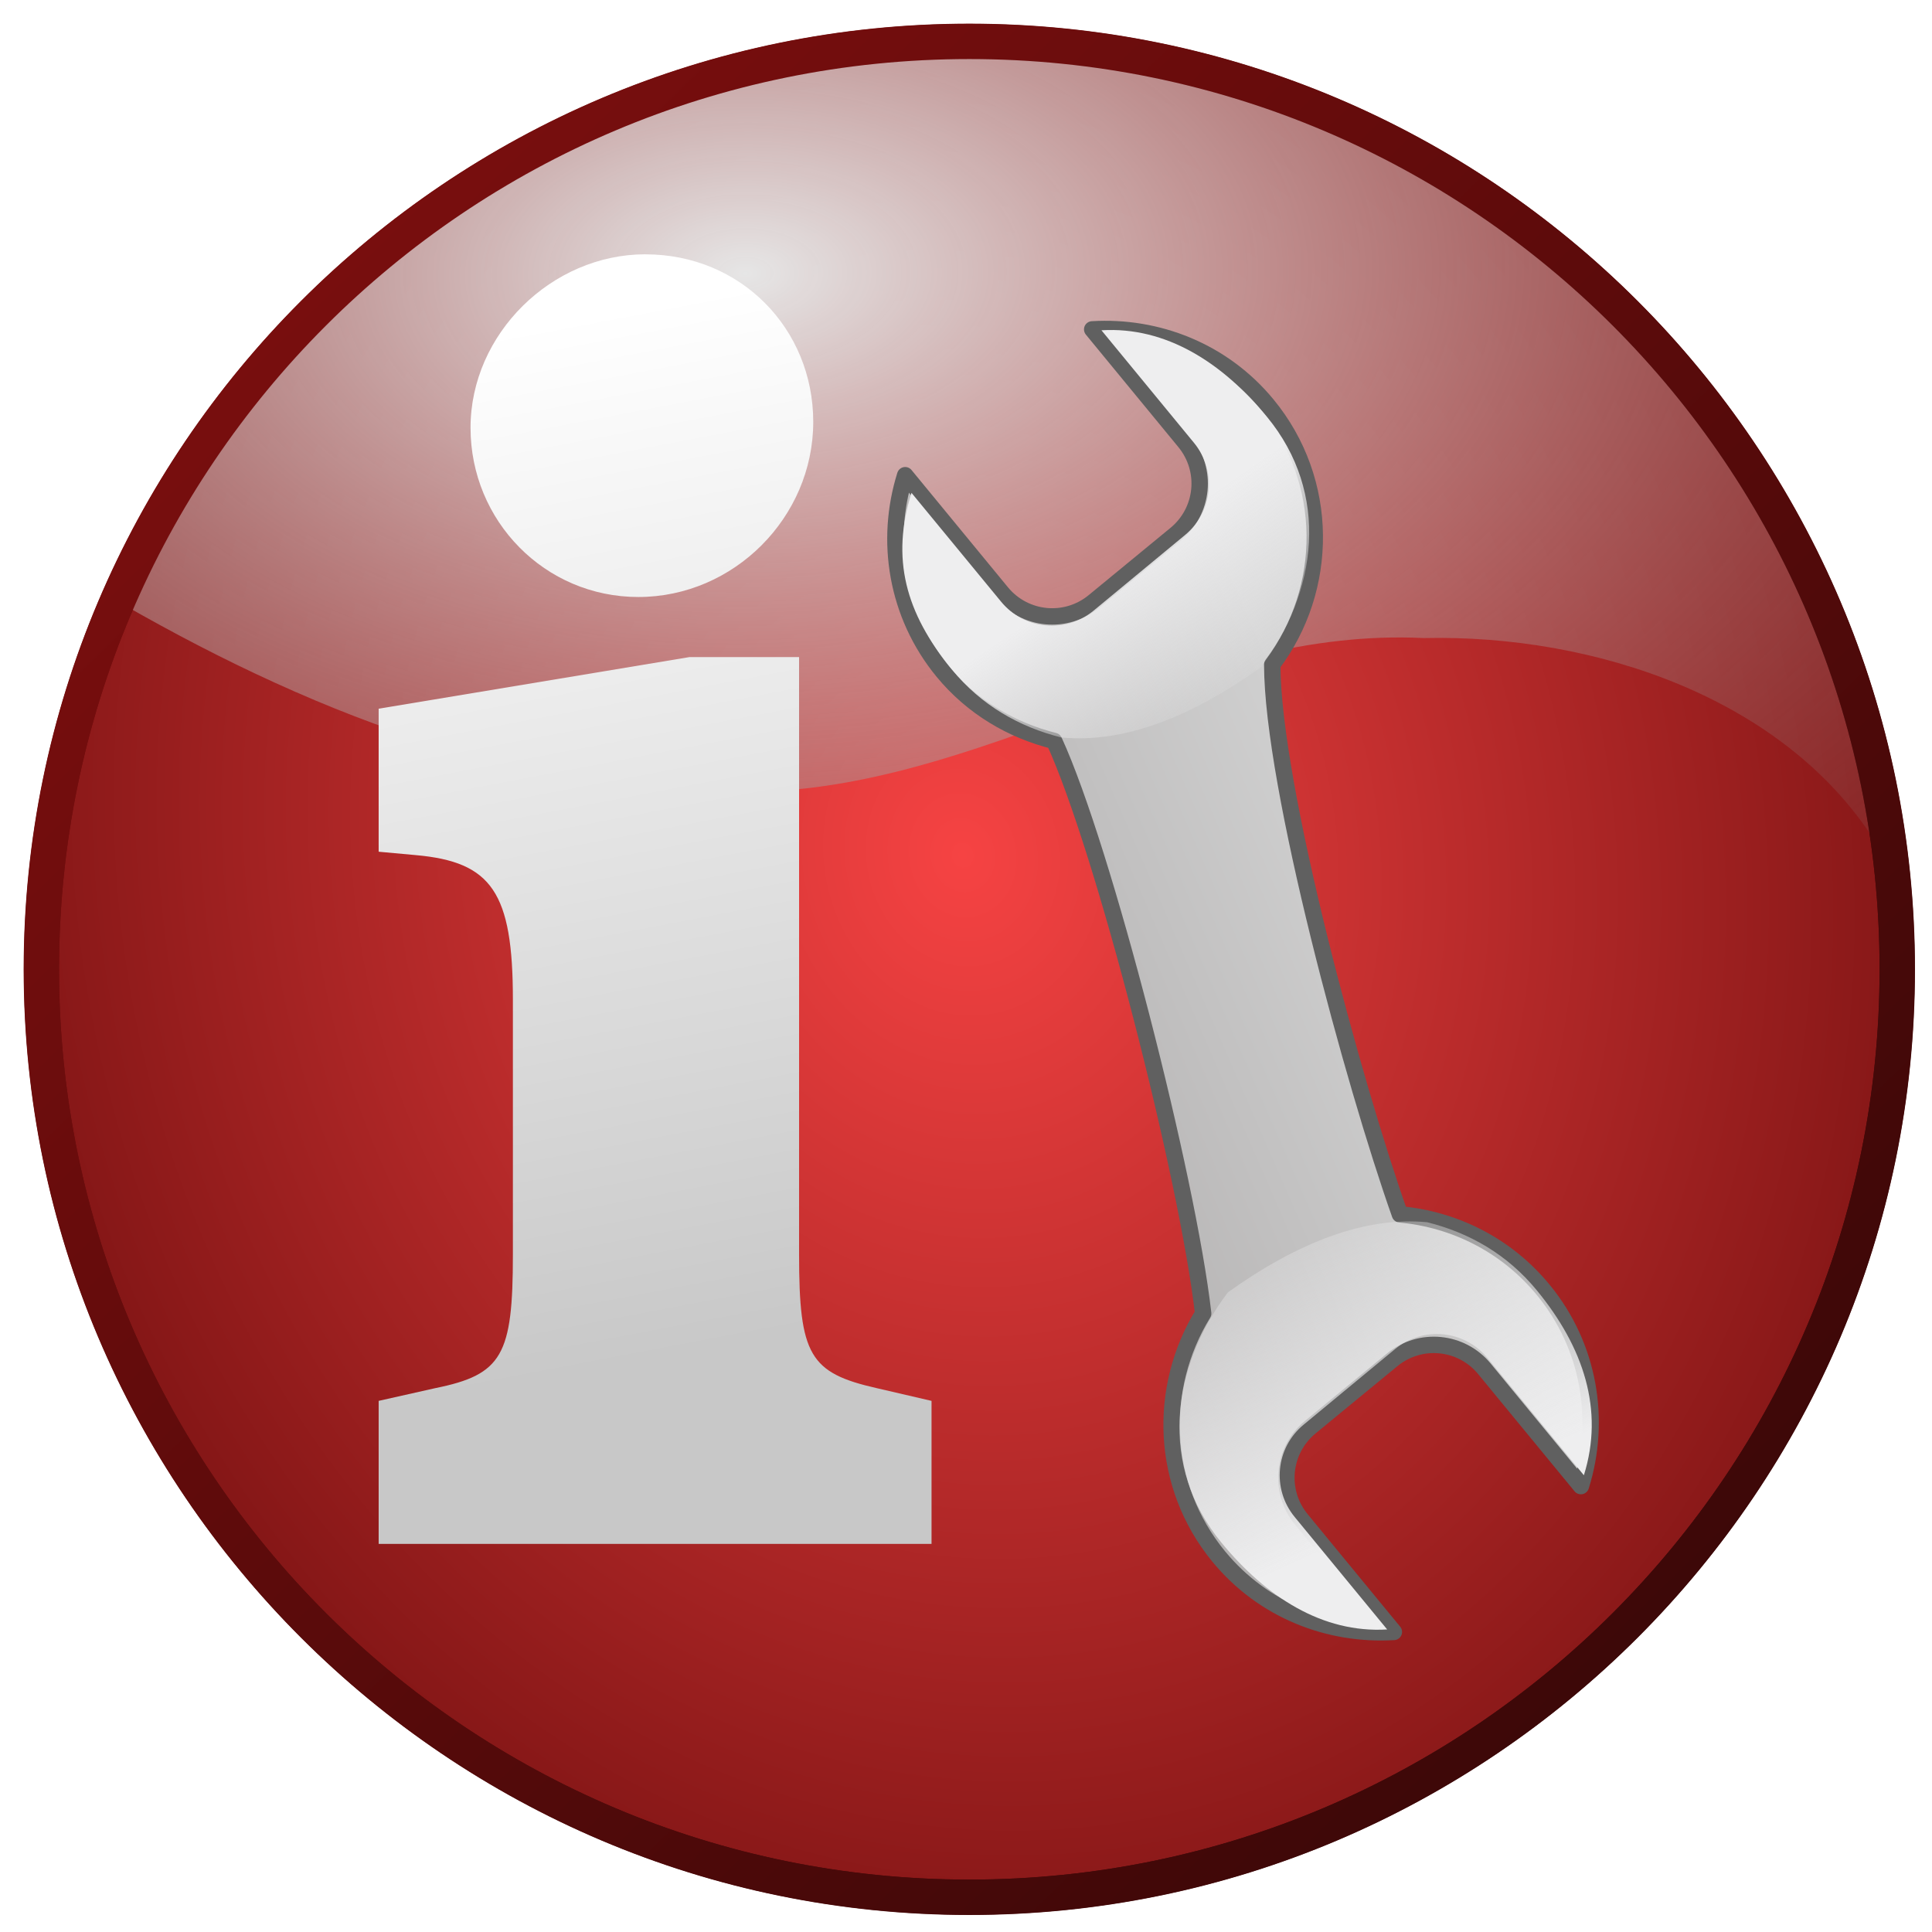
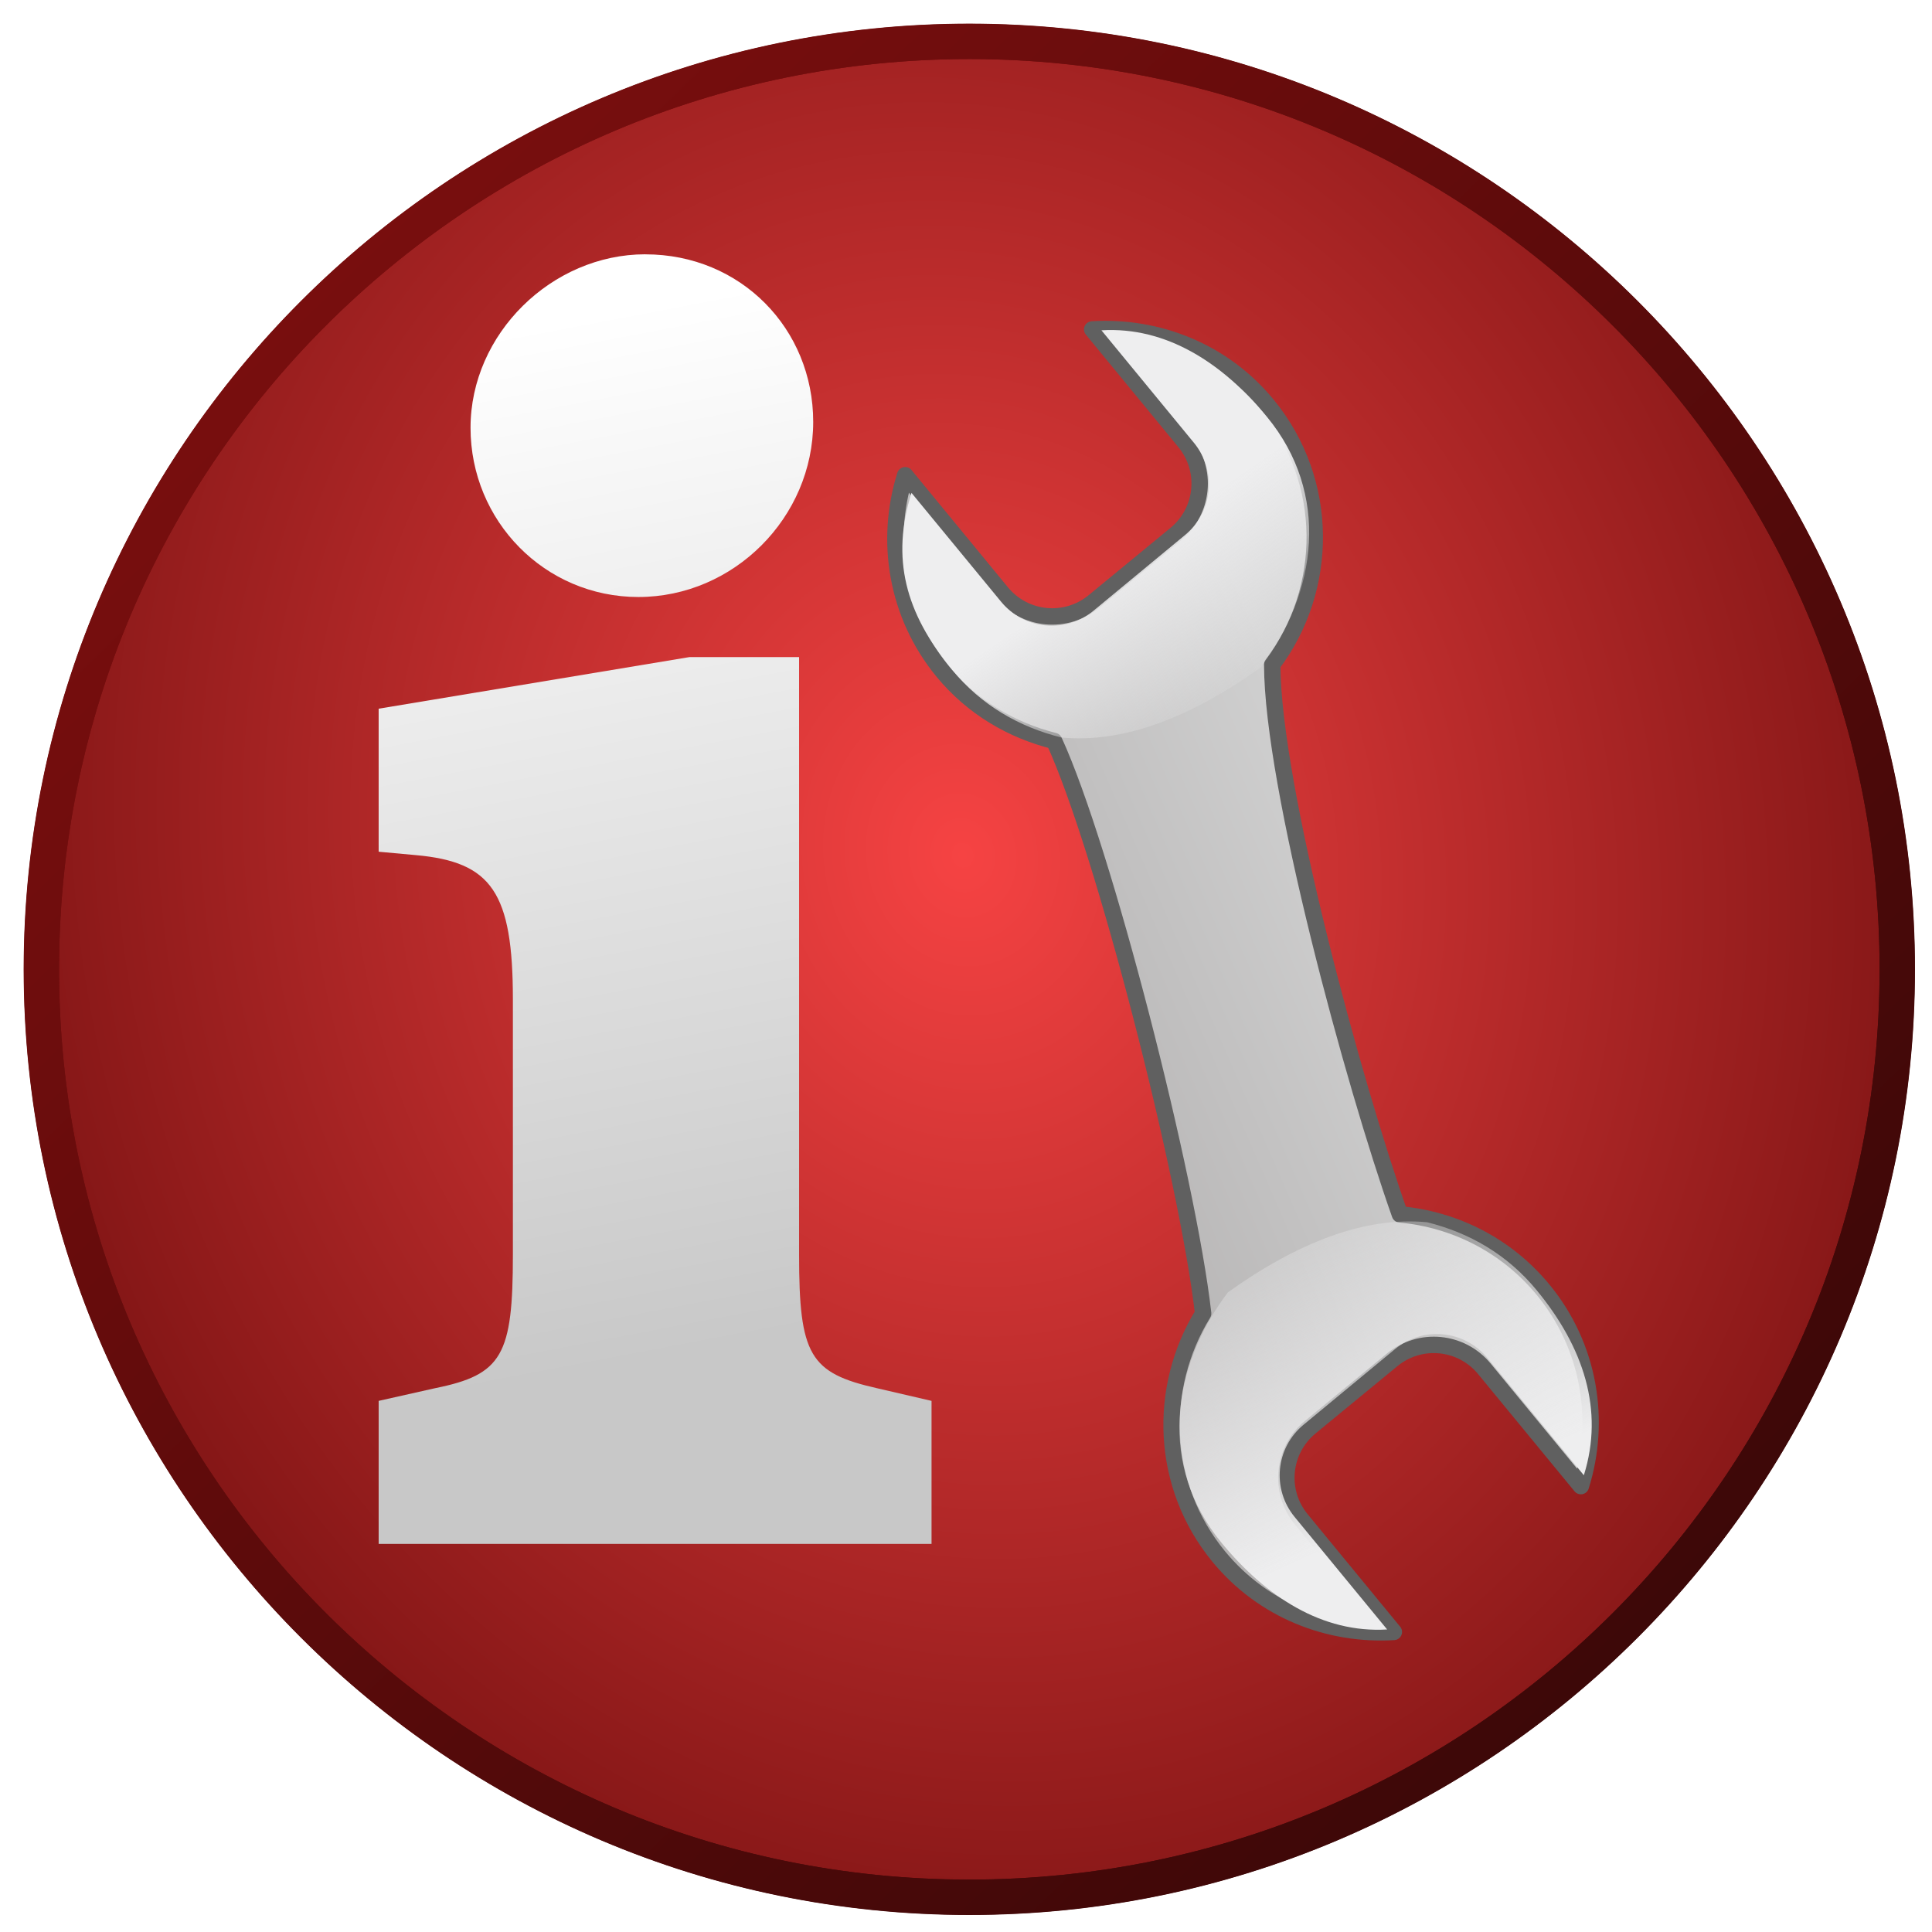
- <svg xmlns="http://www.w3.org/2000/svg" xmlns:xlink="http://www.w3.org/1999/xlink" id="svg2" viewBox="0 0 400 400" version="1.1" width="400" height="400">
-   <defs id="defs4">
+ <svg xmlns="http://www.w3.org/2000/svg" xmlns:xlink="http://www.w3.org/1999/xlink" width="400" height="400" version="1.1" viewBox="0 0 400 400">
+   <defs>
    <linearGradient id="linearGradient1364">
-       <stop id="stop1366" stop-color="#830f0f" offset="0" />
-       <stop id="stop1368" stop-color="#220505" offset="1" />
+       <stop stop-color="#830f0f" offset="0" />
+       <stop stop-color="#220505" offset="1" />
    </linearGradient>
-     <radialGradient id="radialGradient1343" gradientUnits="userSpaceOnUse" cy="7.967" cx="31.734" gradientTransform="matrix(0.2052826,1.005672,-0.8648538,0.1765477,32.21325,-4.142366)" r="27.5" fx="31.734" fy="7.967">
-       <stop id="stop2124" stop-color="#f64343" offset="0" />
-       <stop id="stop2126" stop-color="#811515" offset="1" />
+     <radialGradient id="radialGradient1343" cx="31.734" cy="7.967" r="27.5" gradientTransform="matrix(.20528 1.0057 -.86485 .17655 32.213 -4.1424)" gradientUnits="userSpaceOnUse">
+       <stop stop-color="#f64343" offset="0" />
+       <stop stop-color="#811515" offset="1" />
    </radialGradient>
-     <linearGradient id="linearGradient1346" y2="63.66" xlink:href="#linearGradient1364" gradientUnits="userSpaceOnUse" x2="63.488" y1="8.631" x1="10.018" />
-     <radialGradient id="radialGradient2812" gradientUnits="userSpaceOnUse" cy="14.047" cx="18.387" gradientTransform="matrix(0.011424,1.0988,-1.844,0.018788,52.151,-5.6674)" r="27.5">
-       <stop id="stop2816" stop-color="#e6e6e6" offset="0" />
-       <stop id="stop2818" stop-color="#611" stop-opacity="0" offset="1" />
-     </radialGradient>
-     <linearGradient id="linearGradient2832" y2="63.66" xlink:href="#linearGradient1364" gradientUnits="userSpaceOnUse" x2="63.488" gradientTransform="translate(-0.002841,-0.002841)" y1="8.631" x1="10.018" />
-     <linearGradient id="linearGradient2848" y2="23.859" gradientUnits="userSpaceOnUse" x2="-0.337" y1="22.651" x1="-0.567" gradientTransform="matrix(20.915,0,0,20.915,34.08633,-457.8921)">
-       <stop id="stop2844" stop-color="#fff" offset="0" />
-       <stop id="stop2846" stop-color="#c8c8c8" offset="1" />
+     <linearGradient id="linearGradient1346" x1="10.018" x2="63.488" y1="8.631" y2="63.66" gradientUnits="userSpaceOnUse" xlink:href="#linearGradient1364" />
+     <linearGradient id="linearGradient2832" x1="10.018" x2="63.488" y1="8.631" y2="63.66" gradientTransform="translate(-.002841 -.002841)" gradientUnits="userSpaceOnUse" xlink:href="#linearGradient1364" />
+     <linearGradient id="linearGradient2848" x1="-.567" x2="-.337" y1="22.651" y2="23.859" gradientTransform="matrix(20.915 0 0 20.915 34.086 -457.89)" gradientUnits="userSpaceOnUse">
+       <stop stop-color="#fff" offset="0" />
+       <stop stop-color="#c8c8c8" offset="1" />
    </linearGradient>
-     <linearGradient id="linearGradient10435" y2="24.944" xlink:href="#linearGradient7925" gradientUnits="userSpaceOnUse" x2="25.701" gradientTransform="scale(0.89256,1.1204)" y1="51.917" x1="68.289" />
-     <linearGradient id="linearGradient7925">
-       <stop id="stop7926" style="stop-color:#d0d0d0" offset="0" />
-       <stop id="stop7927" style="stop-color:#a6a3a3" offset="1" />
+     <linearGradient id="linearGradient10435" x1="68.289" x2="25.701" y1="51.917" y2="24.944" gradientTransform="scale(.89256 1.1204)" gradientUnits="userSpaceOnUse">
+       <stop stop-color="#d0d0d0" offset="0" />
+       <stop stop-color="#a6a3a3" offset="1" />
    </linearGradient>
-     <linearGradient id="linearGradient10439" y2="37.499" xlink:href="#linearGradient6053" gradientUnits="userSpaceOnUse" x2="63.214" gradientTransform="scale(1.0181,0.98223)" y1="22.576" x1="67.512" />
+     <linearGradient id="linearGradient10439" x1="67.512" x2="63.214" y1="22.576" y2="37.499" gradientTransform="scale(1.0181 .98223)" gradientUnits="userSpaceOnUse" xlink:href="#linearGradient6053" />
    <linearGradient id="linearGradient6053">
-       <stop id="stop6054" style="stop-color:#eeeeef" offset="0" />
-       <stop id="stop6055" style="stop-color:#eeeeef;stop-opacity:0" offset="1" />
+       <stop stop-color="#eeeeef" offset="0" />
+       <stop stop-color="#eeeeef" stop-opacity="0" offset="1" />
    </linearGradient>
-     <linearGradient id="linearGradient10443" y2="60.886" xlink:href="#linearGradient6053" gradientUnits="userSpaceOnUse" x2="46.099" gradientTransform="scale(1.0181,0.98223)" y1="89.566" x1="31.621" />
+     <linearGradient id="linearGradient10443" x1="31.621" x2="46.099" y1="89.566" y2="60.886" gradientTransform="scale(1.0181 .98223)" gradientUnits="userSpaceOnUse" xlink:href="#linearGradient6053" />
  </defs>
-   <g id="layer1" transform="matrix(8.376074,0,0,8.376074,-67.34655,-67.34655)">
-     <g id="g1353">
-       <path id="path1373" fill="url(#linearGradient1346)" d="m 32,8.631 c -12.887,0 -23.369,10.482 -23.369,23.369 -3e-4,12.887 10.482,23.369 23.369,23.369 12.887,0 23.369,-10.482 23.369,-23.369 C 55.369,19.113 44.887,8.631 32,8.631 Z" style="fill:url(#linearGradient1346)" />
-       <path id="path1339" fill="url(#radialGradient1343)" d="M 54.5,32 C 54.5,44.42 44.42,54.5 32,54.5 19.58,54.5 9.5,44.42 9.5,32 9.5,19.58 19.58,9.5 32,9.5 44.42,9.5 54.5,19.58 54.5,32 Z" style="fill:url(#radialGradient1343)" />
-       <path id="path1341" fill="url(#radialGradient2812)" d="m 32.017,9.156 c -9.442,0 -17.512,5.709 -20.955,13.813 4.944,2.833 10.331,4.887 16.119,4.625 5.574,-0.314 10.373,-4.063 16.056,-3.782 4.214,-0.096 9.007,1.482 11.252,5.188 C 53.143,17.847 43.658,9.156 32.017,9.156 Z" style="fill:url(#radialGradient2812)" />
-       <path id="path2827" fill="url(#linearGradient2832)" d="M 32,8.625 C 19.113,8.625 8.625,19.113 8.625,32 8.625,44.887 19.113,55.375 32,55.375 44.887,55.375 55.375,44.887 55.375,32 55.375,19.113 44.887,8.625 32,8.625 Z M 32,9.5 C 44.42,9.5 54.5,19.58 54.5,32 54.5,44.42 44.42,54.5 32,54.5 19.58,54.5 9.5,44.42 9.5,32 9.5,19.58 19.58,9.5 32,9.5 Z" style="fill:url(#linearGradient2832)" />
-       <path id="flowRoot2834" d="m 27.791,24.282 h -2.707 l -7.684,1.276 v 3.535 l 0.917,0.084 c 1.878,0.167 2.401,0.92 2.401,3.576 v 6.295 c 0,2.489 -0.262,2.97 -1.921,3.305 l -1.397,0.314 v 3.535 h 13.666 v -3.535 l -1.353,-0.314 c -1.659,-0.376 -1.921,-0.816 -1.921,-3.305 v -14.766 m -3.799,-9.956 c -2.314,0 -4.322,1.966 -4.322,4.288 0,2.301 1.834,4.183 4.148,4.183 2.358,0 4.323,-1.966 4.323,-4.329 0,-2.301 -1.79,-4.141 -4.148,-4.141" fill="url(#linearGradient2848)" style="fill:url(#linearGradient2848);stroke-width:20.915" />
-     </g>
+   <g transform="matrix(8.3761 0 0 8.3761 -67.347 -67.347)">
+     <path d="m32 8.631c-12.887 0-23.369 10.482-23.369 23.369-3e-4 12.887 10.482 23.369 23.369 23.369s23.369-10.482 23.369-23.369-10.482-23.369-23.369-23.369z" fill="url(#linearGradient1346)" />
+     <path d="m54.5 32c0 12.42-10.08 22.5-22.5 22.5s-22.5-10.08-22.5-22.5 10.08-22.5 22.5-22.5 22.5 10.08 22.5 22.5z" fill="url(#radialGradient1343)" />
+     <path d="m32 8.625c-12.887 0-23.375 10.488-23.375 23.375s10.488 23.375 23.375 23.375 23.375-10.488 23.375-23.375-10.488-23.375-23.375-23.375zm0 0.875c12.42 0 22.5 10.08 22.5 22.5s-10.08 22.5-22.5 22.5-22.5-10.08-22.5-22.5 10.08-22.5 22.5-22.5z" fill="url(#linearGradient2832)" />
+     <path d="m27.791 24.282h-2.707l-7.684 1.276v3.535l0.917 0.084c1.877 0.167 2.401 0.92 2.401 3.576v6.295c0 2.489-0.262 2.97-1.921 3.305l-1.397 0.314v3.535h13.666v-3.535l-1.353-0.314c-1.659-0.376-1.921-0.816-1.921-3.305v-14.766m-3.799-9.956c-2.314 0-4.322 1.966-4.322 4.288 0 2.301 1.834 4.183 4.148 4.183 2.358 0 4.322-1.966 4.322-4.329 0-2.301-1.79-4.141-4.148-4.141" fill="url(#linearGradient2848)" stroke-width="20.915" />
  </g>
-   <g id="g10453" transform="matrix(1.734608,-2.091749,2.091749,1.734608,62.56838,223.1282)">
-     <path id="path1683" style="fill:url(#linearGradient10435);stroke:#606060;stroke-width:1.25;stroke-linecap:round;stroke-linejoin:round" d="m 64.661,6.061 c -4.831,1.976 -8.619,6.253 -9.679,11.757 -0.673,3.493 -0.092,6.917 1.339,9.901 -3.895,8.12 -19.113,29.069 -26.331,36.587 -6.581,0.93 -12.171,5.856 -13.497,12.74 -1.006,5.227 0.712,10.321 4.096,13.932 l 2.098,-10.894 c 0.523,-2.72 3.135,-4.488 5.855,-3.964 l 7.917,1.525 c 2.72,0.523 4.488,3.135 3.964,5.855 l -2.186,11.354 c 4.83,-1.977 8.619,-6.253 9.679,-11.757 0.842,-4.372 -0.202,-8.667 -2.544,-12.074 5.389,-9.026 18.947,-28.336 26.036,-34.225 7.218,-0.328 13.571,-5.527 14.996,-12.929 1.007,-5.228 -0.711,-10.321 -4.095,-13.932 l -2.098,10.894 c -0.524,2.72 -3.135,4.488 -5.855,3.964 l -7.917,-1.525 c -2.721,-0.524 -4.489,-3.135 -3.965,-5.855 z" />
-     <path id="path2940" style="fill:url(#linearGradient10439)" d="m 63.934,7.289 c -4.83,1.976 -7.335,5.45 -8.395,10.954 -0.672,3.493 -0.092,6.757 1.34,9.74 2.685,3.948 7.516,6.622 13.802,8.277 C 77.9,35.932 84.252,31.857 85.678,24.455 86.685,19.227 86.09,14.134 82.706,10.523 l -2.098,10.894 c -0.524,2.72 -3.135,4.488 -5.855,3.964 l -8.88,-1.685 C 63.153,23.172 61.384,20.56 61.908,17.84 Z" />
-     <path id="path4183" style="fill:url(#linearGradient10443)" d="m 39.019,94.502 c 4.831,-1.977 7.496,-6.253 8.556,-11.757 0.673,-3.493 0.092,-6.757 -1.339,-9.74 -2.686,-3.948 -7.517,-6.622 -13.803,-8.277 -7.218,0.328 -13.571,4.403 -14.996,11.805 -1.007,5.228 -0.413,10.321 2.971,13.932 l 2.098,-10.894 c 0.524,-2.72 3.136,-4.488 5.856,-3.964 l 8.88,1.685 c 2.72,0.524 4.488,3.136 3.964,5.856 z" />
+   <g transform="matrix(1.7346 -2.0917 2.0917 1.7346 62.568 223.13)">
+     <path d="m64.661 6.061c-4.831 1.976-8.619 6.253-9.679 11.757-0.673 3.493-0.092 6.917 1.339 9.901-3.895 8.12-19.113 29.069-26.331 36.587-6.581 0.93-12.171 5.856-13.497 12.74-1.006 5.227 0.712 10.321 4.096 13.932l2.098-10.894c0.523-2.72 3.135-4.488 5.855-3.964l7.917 1.525c2.72 0.523 4.488 3.135 3.964 5.855l-2.186 11.354c4.83-1.977 8.619-6.253 9.679-11.757 0.842-4.372-0.202-8.667-2.544-12.074 5.389-9.026 18.947-28.336 26.036-34.225 7.218-0.328 13.571-5.527 14.996-12.929 1.007-5.228-0.711-10.321-4.095-13.932l-2.098 10.894c-0.524 2.72-3.135 4.488-5.855 3.964l-7.917-1.525c-2.721-0.524-4.489-3.135-3.965-5.855z" fill="url(#linearGradient10435)" stroke="#606060" stroke-linecap="round" stroke-linejoin="round" stroke-width="1.25" />
+     <path d="m63.934 7.289c-4.83 1.976-7.335 5.45-8.395 10.954-0.672 3.493-0.092 6.757 1.34 9.74 2.685 3.948 7.516 6.622 13.802 8.277 7.219-0.328 13.571-4.403 14.997-11.805 1.007-5.228 0.412-10.321-2.972-13.932l-2.098 10.894c-0.524 2.72-3.135 4.488-5.855 3.964l-8.88-1.685c-2.72-0.524-4.489-3.136-3.965-5.856z" fill="url(#linearGradient10439)" />
+     <path d="m39.019 94.502c4.831-1.977 7.496-6.253 8.556-11.757 0.673-3.493 0.092-6.757-1.339-9.74-2.686-3.948-7.517-6.622-13.803-8.277-7.218 0.328-13.571 4.403-14.996 11.805-1.007 5.228-0.413 10.321 2.971 13.932l2.098-10.894c0.524-2.72 3.136-4.488 5.856-3.964l8.88 1.685c2.72 0.524 4.488 3.136 3.964 5.856z" fill="url(#linearGradient10443)" />
  </g>
</svg>
